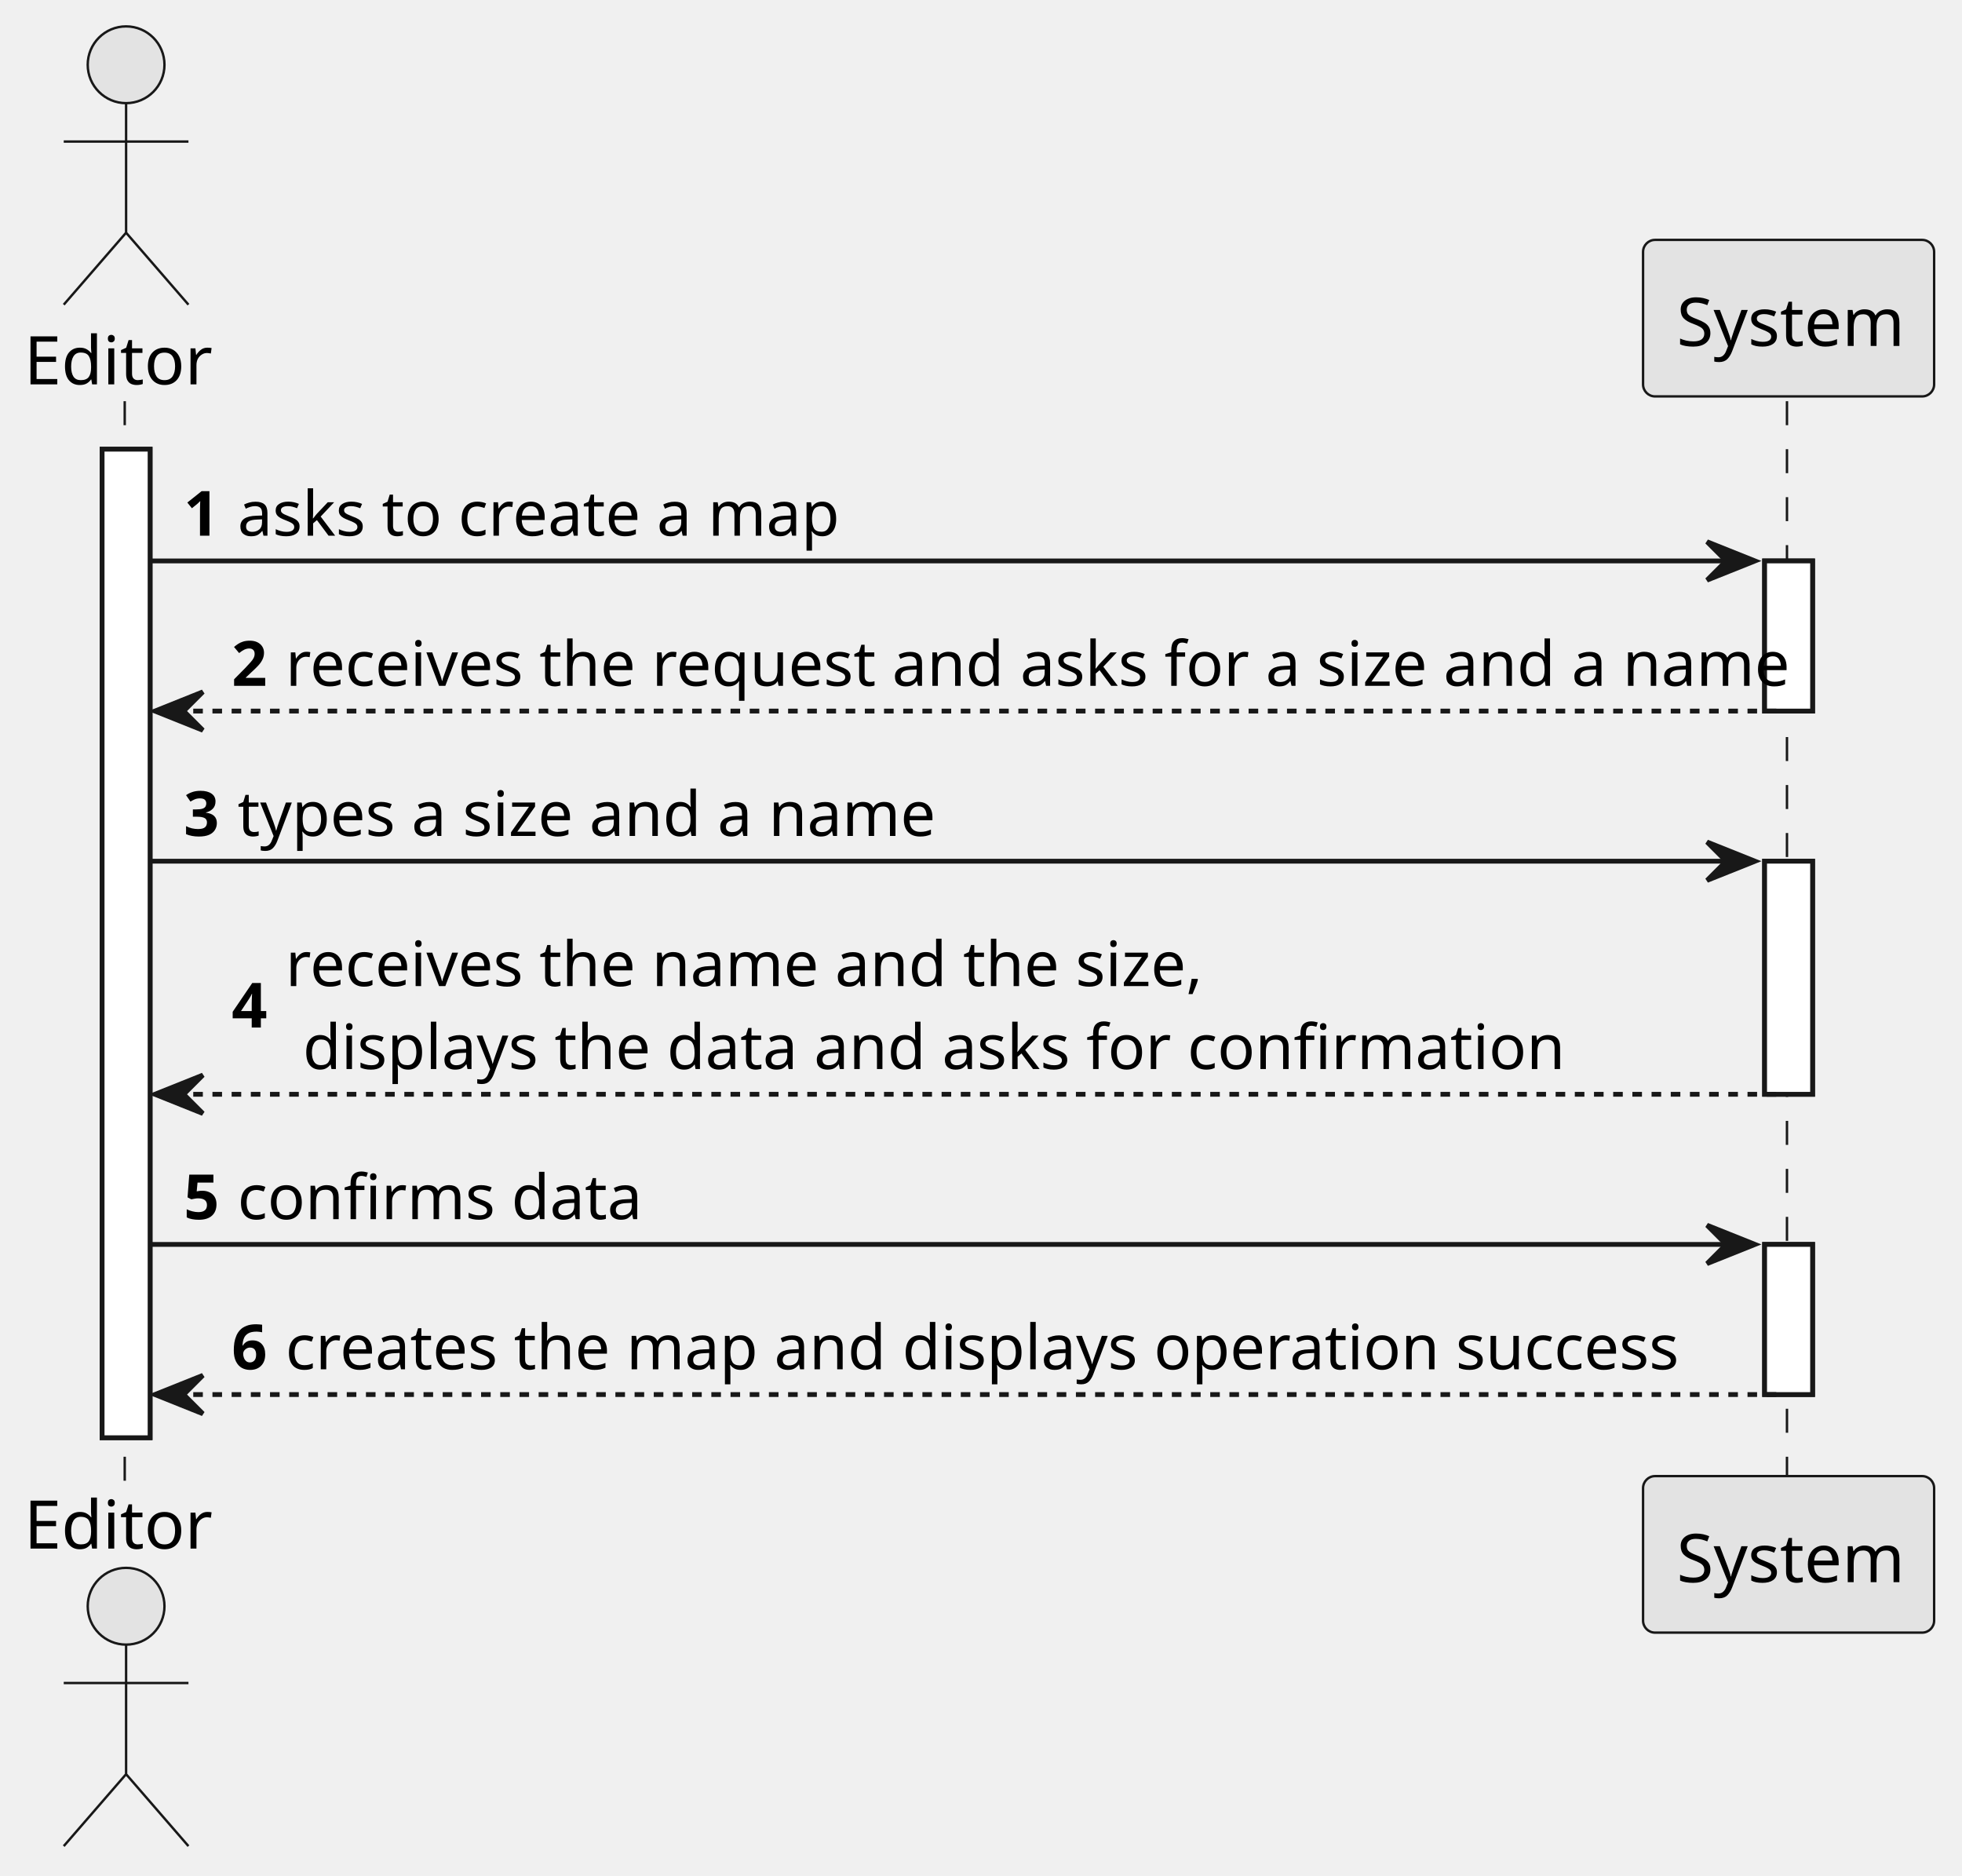
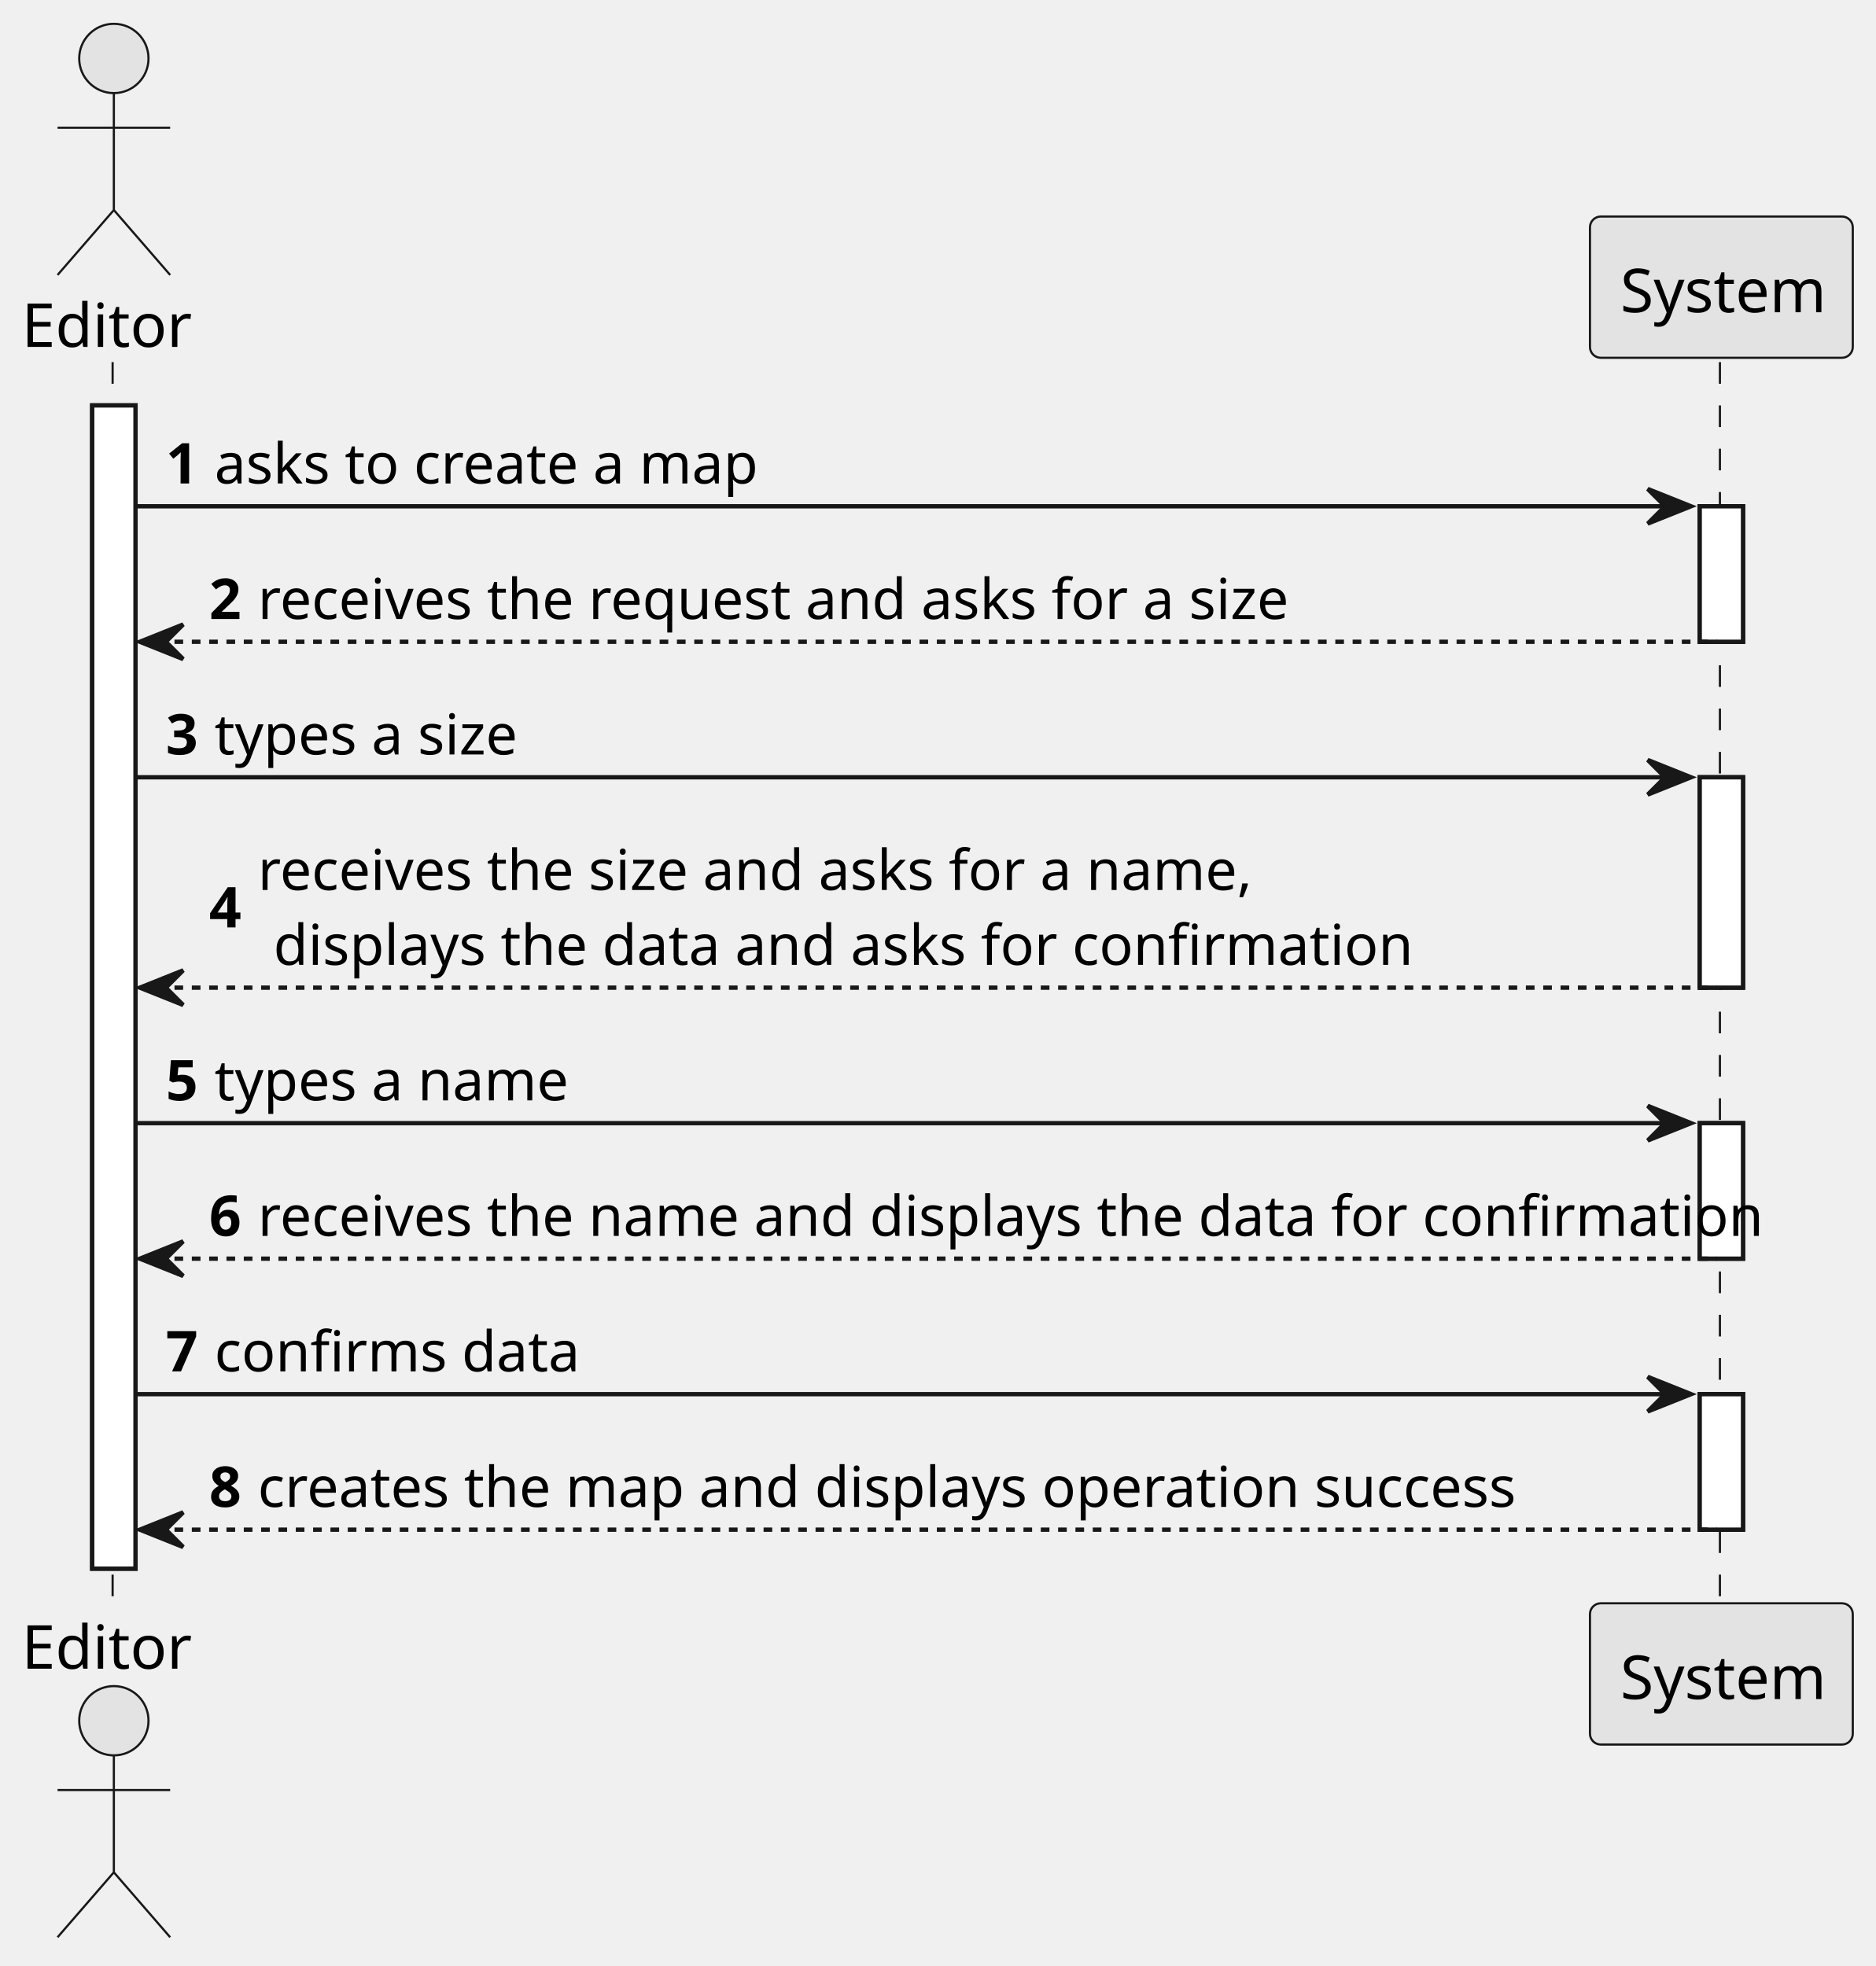
- <svg xmlns="http://www.w3.org/2000/svg" contentStyleType="text/css" height="391px" preserveAspectRatio="none" style="width:409px;height:391px;background:#FFFFFF;" version="1.1" viewBox="0 0 409 391" width="409px" zoomAndPan="magnify">
+ <svg xmlns="http://www.w3.org/2000/svg" contentStyleType="text/css" height="454px" preserveAspectRatio="none" style="width:433px;height:454px;background:#FFFFFF;" version="1.1" viewBox="0 0 433 454" width="433px" zoomAndPan="magnify">
  <defs />
  <g>
-     <rect fill="#FFFFFF" height="206.037" style="stroke:#181818;stroke-width:1.0;" width="10" x="21.286" y="93.621" />
-     <rect fill="#FFFFFF" height="31.291" style="stroke:#181818;stroke-width:1.0;" width="10" x="367.852" y="116.912" />
-     <rect fill="#FFFFFF" height="48.582" style="stroke:#181818;stroke-width:1.0;" width="10" x="367.852" y="179.494" />
-     <rect fill="#FFFFFF" height="31.291" style="stroke:#181818;stroke-width:1.0;" width="10" x="367.852" y="259.367" />
-     <line style="stroke:#181818;stroke-width:0.5;stroke-dasharray:5.0,5.0;" x1="26" x2="26" y1="83.621" y2="308.658" />
-     <line style="stroke:#181818;stroke-width:0.5;stroke-dasharray:5.0,5.0;" x1="372.514" x2="372.514" y1="83.621" y2="308.658" />
+     <rect fill="#FFFFFF" height="268.619" style="stroke:#181818;stroke-width:1.0;" width="10" x="21.286" y="93.621" />
+     <rect fill="#FFFFFF" height="31.291" style="stroke:#181818;stroke-width:1.0;" width="10" x="392.418" y="116.912" />
+     <rect fill="#FFFFFF" height="48.582" style="stroke:#181818;stroke-width:1.0;" width="10" x="392.418" y="179.494" />
+     <rect fill="#FFFFFF" height="31.291" style="stroke:#181818;stroke-width:1.0;" width="10" x="392.418" y="259.367" />
+     <rect fill="#FFFFFF" height="31.291" style="stroke:#181818;stroke-width:1.0;" width="10" x="392.418" y="321.949" />
+     <line style="stroke:#181818;stroke-width:0.5;stroke-dasharray:5.0,5.0;" x1="26" x2="26" y1="83.621" y2="371.24" />
+     <line style="stroke:#181818;stroke-width:0.5;stroke-dasharray:5.0,5.0;" x1="397.08" x2="397.08" y1="83.621" y2="371.24" />
    <text fill="#000000" font-family="sans-serif" font-size="14" lengthAdjust="spacing" textLength="36.572" x="5" y="80.107">Editor</text>
    <ellipse cx="26.286" cy="13.5" fill="#E3E3E3" rx="8" ry="8" style="stroke:#181818;stroke-width:0.5;" />
    <path d="M26.286,21.5 L26.286,48.5 M13.286,29.5 L39.286,29.5 M26.286,48.5 L13.286,63.5 M26.286,48.5 L39.286,63.5 " fill="none" style="stroke:#181818;stroke-width:0.5;" />
-     <text fill="#000000" font-family="sans-serif" font-size="14" lengthAdjust="spacing" textLength="36.572" x="5" y="322.766">Editor</text>
-     <ellipse cx="26.286" cy="334.779" fill="#E3E3E3" rx="8" ry="8" style="stroke:#181818;stroke-width:0.5;" />
-     <path d="M26.286,342.779 L26.286,369.779 M13.286,350.779 L39.286,350.779 M26.286,369.779 L13.286,384.779 M26.286,369.779 L39.286,384.779 " fill="none" style="stroke:#181818;stroke-width:0.5;" />
-     <rect fill="#E3E3E3" height="32.621" rx="2.5" ry="2.5" style="stroke:#181818;stroke-width:0.5;" width="60.676" x="342.514" y="50" />
-     <text fill="#000000" font-family="sans-serif" font-size="14" lengthAdjust="spacing" textLength="46.676" x="349.514" y="72.107">System</text>
-     <rect fill="#E3E3E3" height="32.621" rx="2.5" ry="2.5" style="stroke:#181818;stroke-width:0.5;" width="60.676" x="342.514" y="307.658" />
-     <text fill="#000000" font-family="sans-serif" font-size="14" lengthAdjust="spacing" textLength="46.676" x="349.514" y="329.766">System</text>
-     <rect fill="#FFFFFF" height="206.037" style="stroke:#181818;stroke-width:1.0;" width="10" x="21.286" y="93.621" />
-     <rect fill="#FFFFFF" height="31.291" style="stroke:#181818;stroke-width:1.0;" width="10" x="367.852" y="116.912" />
-     <rect fill="#FFFFFF" height="48.582" style="stroke:#181818;stroke-width:1.0;" width="10" x="367.852" y="179.494" />
-     <rect fill="#FFFFFF" height="31.291" style="stroke:#181818;stroke-width:1.0;" width="10" x="367.852" y="259.367" />
-     <polygon fill="#181818" points="355.852,112.912,365.852,116.912,355.852,120.912,359.852,116.912" style="stroke:#181818;stroke-width:1.0;" />
-     <line style="stroke:#181818;stroke-width:1.0;" x1="31.286" x2="361.852" y1="116.912" y2="116.912" />
+     <text fill="#000000" font-family="sans-serif" font-size="14" lengthAdjust="spacing" textLength="36.572" x="5" y="385.348">Editor</text>
+     <ellipse cx="26.286" cy="397.361" fill="#E3E3E3" rx="8" ry="8" style="stroke:#181818;stroke-width:0.5;" />
+     <path d="M26.286,405.361 L26.286,432.361 M13.286,413.361 L39.286,413.361 M26.286,432.361 L13.286,447.361 M26.286,432.361 L39.286,447.361 " fill="none" style="stroke:#181818;stroke-width:0.5;" />
+     <rect fill="#E3E3E3" height="32.621" rx="2.5" ry="2.5" style="stroke:#181818;stroke-width:0.5;" width="60.676" x="367.08" y="50" />
+     <text fill="#000000" font-family="sans-serif" font-size="14" lengthAdjust="spacing" textLength="46.676" x="374.08" y="72.107">System</text>
+     <rect fill="#E3E3E3" height="32.621" rx="2.5" ry="2.5" style="stroke:#181818;stroke-width:0.5;" width="60.676" x="367.08" y="370.24" />
+     <text fill="#000000" font-family="sans-serif" font-size="14" lengthAdjust="spacing" textLength="46.676" x="374.08" y="392.348">System</text>
+     <rect fill="#FFFFFF" height="268.619" style="stroke:#181818;stroke-width:1.0;" width="10" x="21.286" y="93.621" />
+     <rect fill="#FFFFFF" height="31.291" style="stroke:#181818;stroke-width:1.0;" width="10" x="392.418" y="116.912" />
+     <rect fill="#FFFFFF" height="48.582" style="stroke:#181818;stroke-width:1.0;" width="10" x="392.418" y="179.494" />
+     <rect fill="#FFFFFF" height="31.291" style="stroke:#181818;stroke-width:1.0;" width="10" x="392.418" y="259.367" />
+     <rect fill="#FFFFFF" height="31.291" style="stroke:#181818;stroke-width:1.0;" width="10" x="392.418" y="321.949" />
+     <polygon fill="#181818" points="380.418,112.912,390.418,116.912,380.418,120.912,384.418,116.912" style="stroke:#181818;stroke-width:1.0;" />
+     <line style="stroke:#181818;stroke-width:1.0;" x1="31.286" x2="386.418" y1="116.912" y2="116.912" />
    <text fill="#000000" font-family="sans-serif" font-size="13" font-weight="bold" lengthAdjust="spacing" textLength="7.23" x="38.286" y="111.649">1</text>
    <text fill="#000000" font-family="sans-serif" font-size="13" lengthAdjust="spacing" textLength="120.669" x="49.516" y="111.649">asks to create a map</text>
    <polygon fill="#181818" points="42.286,144.203,32.286,148.203,42.286,152.203,38.286,148.203" style="stroke:#181818;stroke-width:1.0;" />
-     <line style="stroke:#181818;stroke-width:1.0;stroke-dasharray:2.0,2.0;" x1="36.286" x2="371.852" y1="148.203" y2="148.203" />
+     <line style="stroke:#181818;stroke-width:1.0;stroke-dasharray:2.0,2.0;" x1="36.286" x2="396.418" y1="148.203" y2="148.203" />
    <text fill="#000000" font-family="sans-serif" font-size="13" font-weight="bold" lengthAdjust="spacing" textLength="7.23" x="48.286" y="142.94">2</text>
-     <text fill="#000000" font-family="sans-serif" font-size="13" lengthAdjust="spacing" textLength="301.336" x="59.516" y="142.94">receives the request and asks for a size and a name</text>
-     <polygon fill="#181818" points="355.852,175.494,365.852,179.494,355.852,183.494,359.852,179.494" style="stroke:#181818;stroke-width:1.0;" />
-     <line style="stroke:#181818;stroke-width:1.0;" x1="31.286" x2="361.852" y1="179.494" y2="179.494" />
+     <text fill="#000000" font-family="sans-serif" font-size="13" lengthAdjust="spacing" textLength="229.061" x="59.516" y="142.94">receives the request and asks for a size</text>
+     <polygon fill="#181818" points="380.418,175.494,390.418,179.494,380.418,183.494,384.418,179.494" style="stroke:#181818;stroke-width:1.0;" />
+     <line style="stroke:#181818;stroke-width:1.0;" x1="31.286" x2="386.418" y1="179.494" y2="179.494" />
    <text fill="#000000" font-family="sans-serif" font-size="13" font-weight="bold" lengthAdjust="spacing" textLength="7.23" x="38.286" y="174.231">3</text>
-     <text fill="#000000" font-family="sans-serif" font-size="13" lengthAdjust="spacing" textLength="140.918" x="49.516" y="174.231">types a size and a name</text>
+     <text fill="#000000" font-family="sans-serif" font-size="13" lengthAdjust="spacing" textLength="68.644" x="49.516" y="174.231">types a size</text>
    <polygon fill="#181818" points="42.286,224.076,32.286,228.076,42.286,232.076,38.286,228.076" style="stroke:#181818;stroke-width:1.0;" />
-     <line style="stroke:#181818;stroke-width:1.0;stroke-dasharray:2.0,2.0;" x1="36.286" x2="371.852" y1="228.076" y2="228.076" />
+     <line style="stroke:#181818;stroke-width:1.0;stroke-dasharray:2.0,2.0;" x1="36.286" x2="396.418" y1="228.076" y2="228.076" />
    <text fill="#000000" font-family="sans-serif" font-size="13" font-weight="bold" lengthAdjust="spacing" textLength="7.23" x="48.286" y="214.168">4</text>
-     <text fill="#000000" font-family="sans-serif" font-size="13" lengthAdjust="spacing" textLength="183.549" x="59.516" y="205.523">receives the name and the size,</text>
+     <text fill="#000000" font-family="sans-serif" font-size="13" lengthAdjust="spacing" textLength="221.832" x="59.516" y="205.523">receives the size and asks for a name,</text>
    <text fill="#000000" font-family="sans-serif" font-size="13" lengthAdjust="spacing" textLength="246.41" x="63.128" y="222.814">displays the data and asks for confirmation</text>
-     <polygon fill="#181818" points="355.852,255.367,365.852,259.367,355.852,263.367,359.852,259.367" style="stroke:#181818;stroke-width:1.0;" />
-     <line style="stroke:#181818;stroke-width:1.0;" x1="31.286" x2="361.852" y1="259.367" y2="259.367" />
+     <polygon fill="#181818" points="380.418,255.367,390.418,259.367,380.418,263.367,384.418,259.367" style="stroke:#181818;stroke-width:1.0;" />
+     <line style="stroke:#181818;stroke-width:1.0;" x1="31.286" x2="386.418" y1="259.367" y2="259.367" />
    <text fill="#000000" font-family="sans-serif" font-size="13" font-weight="bold" lengthAdjust="spacing" textLength="7.23" x="38.286" y="254.105">5</text>
-     <text fill="#000000" font-family="sans-serif" font-size="13" lengthAdjust="spacing" textLength="78.032" x="49.516" y="254.105">confirms data</text>
+     <text fill="#000000" font-family="sans-serif" font-size="13" lengthAdjust="spacing" textLength="78.044" x="49.516" y="254.105">types a name</text>
    <polygon fill="#181818" points="42.286,286.658,32.286,290.658,42.286,294.658,38.286,290.658" style="stroke:#181818;stroke-width:1.0;" />
-     <line style="stroke:#181818;stroke-width:1.0;stroke-dasharray:2.0,2.0;" x1="36.286" x2="371.852" y1="290.658" y2="290.658" />
+     <line style="stroke:#181818;stroke-width:1.0;stroke-dasharray:2.0,2.0;" x1="36.286" x2="396.418" y1="290.658" y2="290.658" />
    <text fill="#000000" font-family="sans-serif" font-size="13" font-weight="bold" lengthAdjust="spacing" textLength="7.23" x="48.286" y="285.396">6</text>
-     <text fill="#000000" font-family="sans-serif" font-size="13" lengthAdjust="spacing" textLength="277.488" x="59.516" y="285.396">creates the map and displays operation success</text>
+     <text fill="#000000" font-family="sans-serif" font-size="13" lengthAdjust="spacing" textLength="325.901" x="59.516" y="285.396">receives the name and displays the data for confirmation</text>
+     <polygon fill="#181818" points="380.418,317.949,390.418,321.949,380.418,325.949,384.418,321.949" style="stroke:#181818;stroke-width:1.0;" />
+     <line style="stroke:#181818;stroke-width:1.0;" x1="31.286" x2="386.418" y1="321.949" y2="321.949" />
+     <text fill="#000000" font-family="sans-serif" font-size="13" font-weight="bold" lengthAdjust="spacing" textLength="7.23" x="38.286" y="316.687">7</text>
+     <text fill="#000000" font-family="sans-serif" font-size="13" lengthAdjust="spacing" textLength="78.032" x="49.516" y="316.687">confirms data</text>
+     <polygon fill="#181818" points="42.286,349.24,32.286,353.24,42.286,357.24,38.286,353.24" style="stroke:#181818;stroke-width:1.0;" />
+     <line style="stroke:#181818;stroke-width:1.0;stroke-dasharray:2.0,2.0;" x1="36.286" x2="396.418" y1="353.24" y2="353.24" />
+     <text fill="#000000" font-family="sans-serif" font-size="13" font-weight="bold" lengthAdjust="spacing" textLength="7.23" x="48.286" y="347.978">8</text>
+     <text fill="#000000" font-family="sans-serif" font-size="13" lengthAdjust="spacing" textLength="277.488" x="59.516" y="347.978">creates the map and displays operation success</text>
  </g>
</svg>
